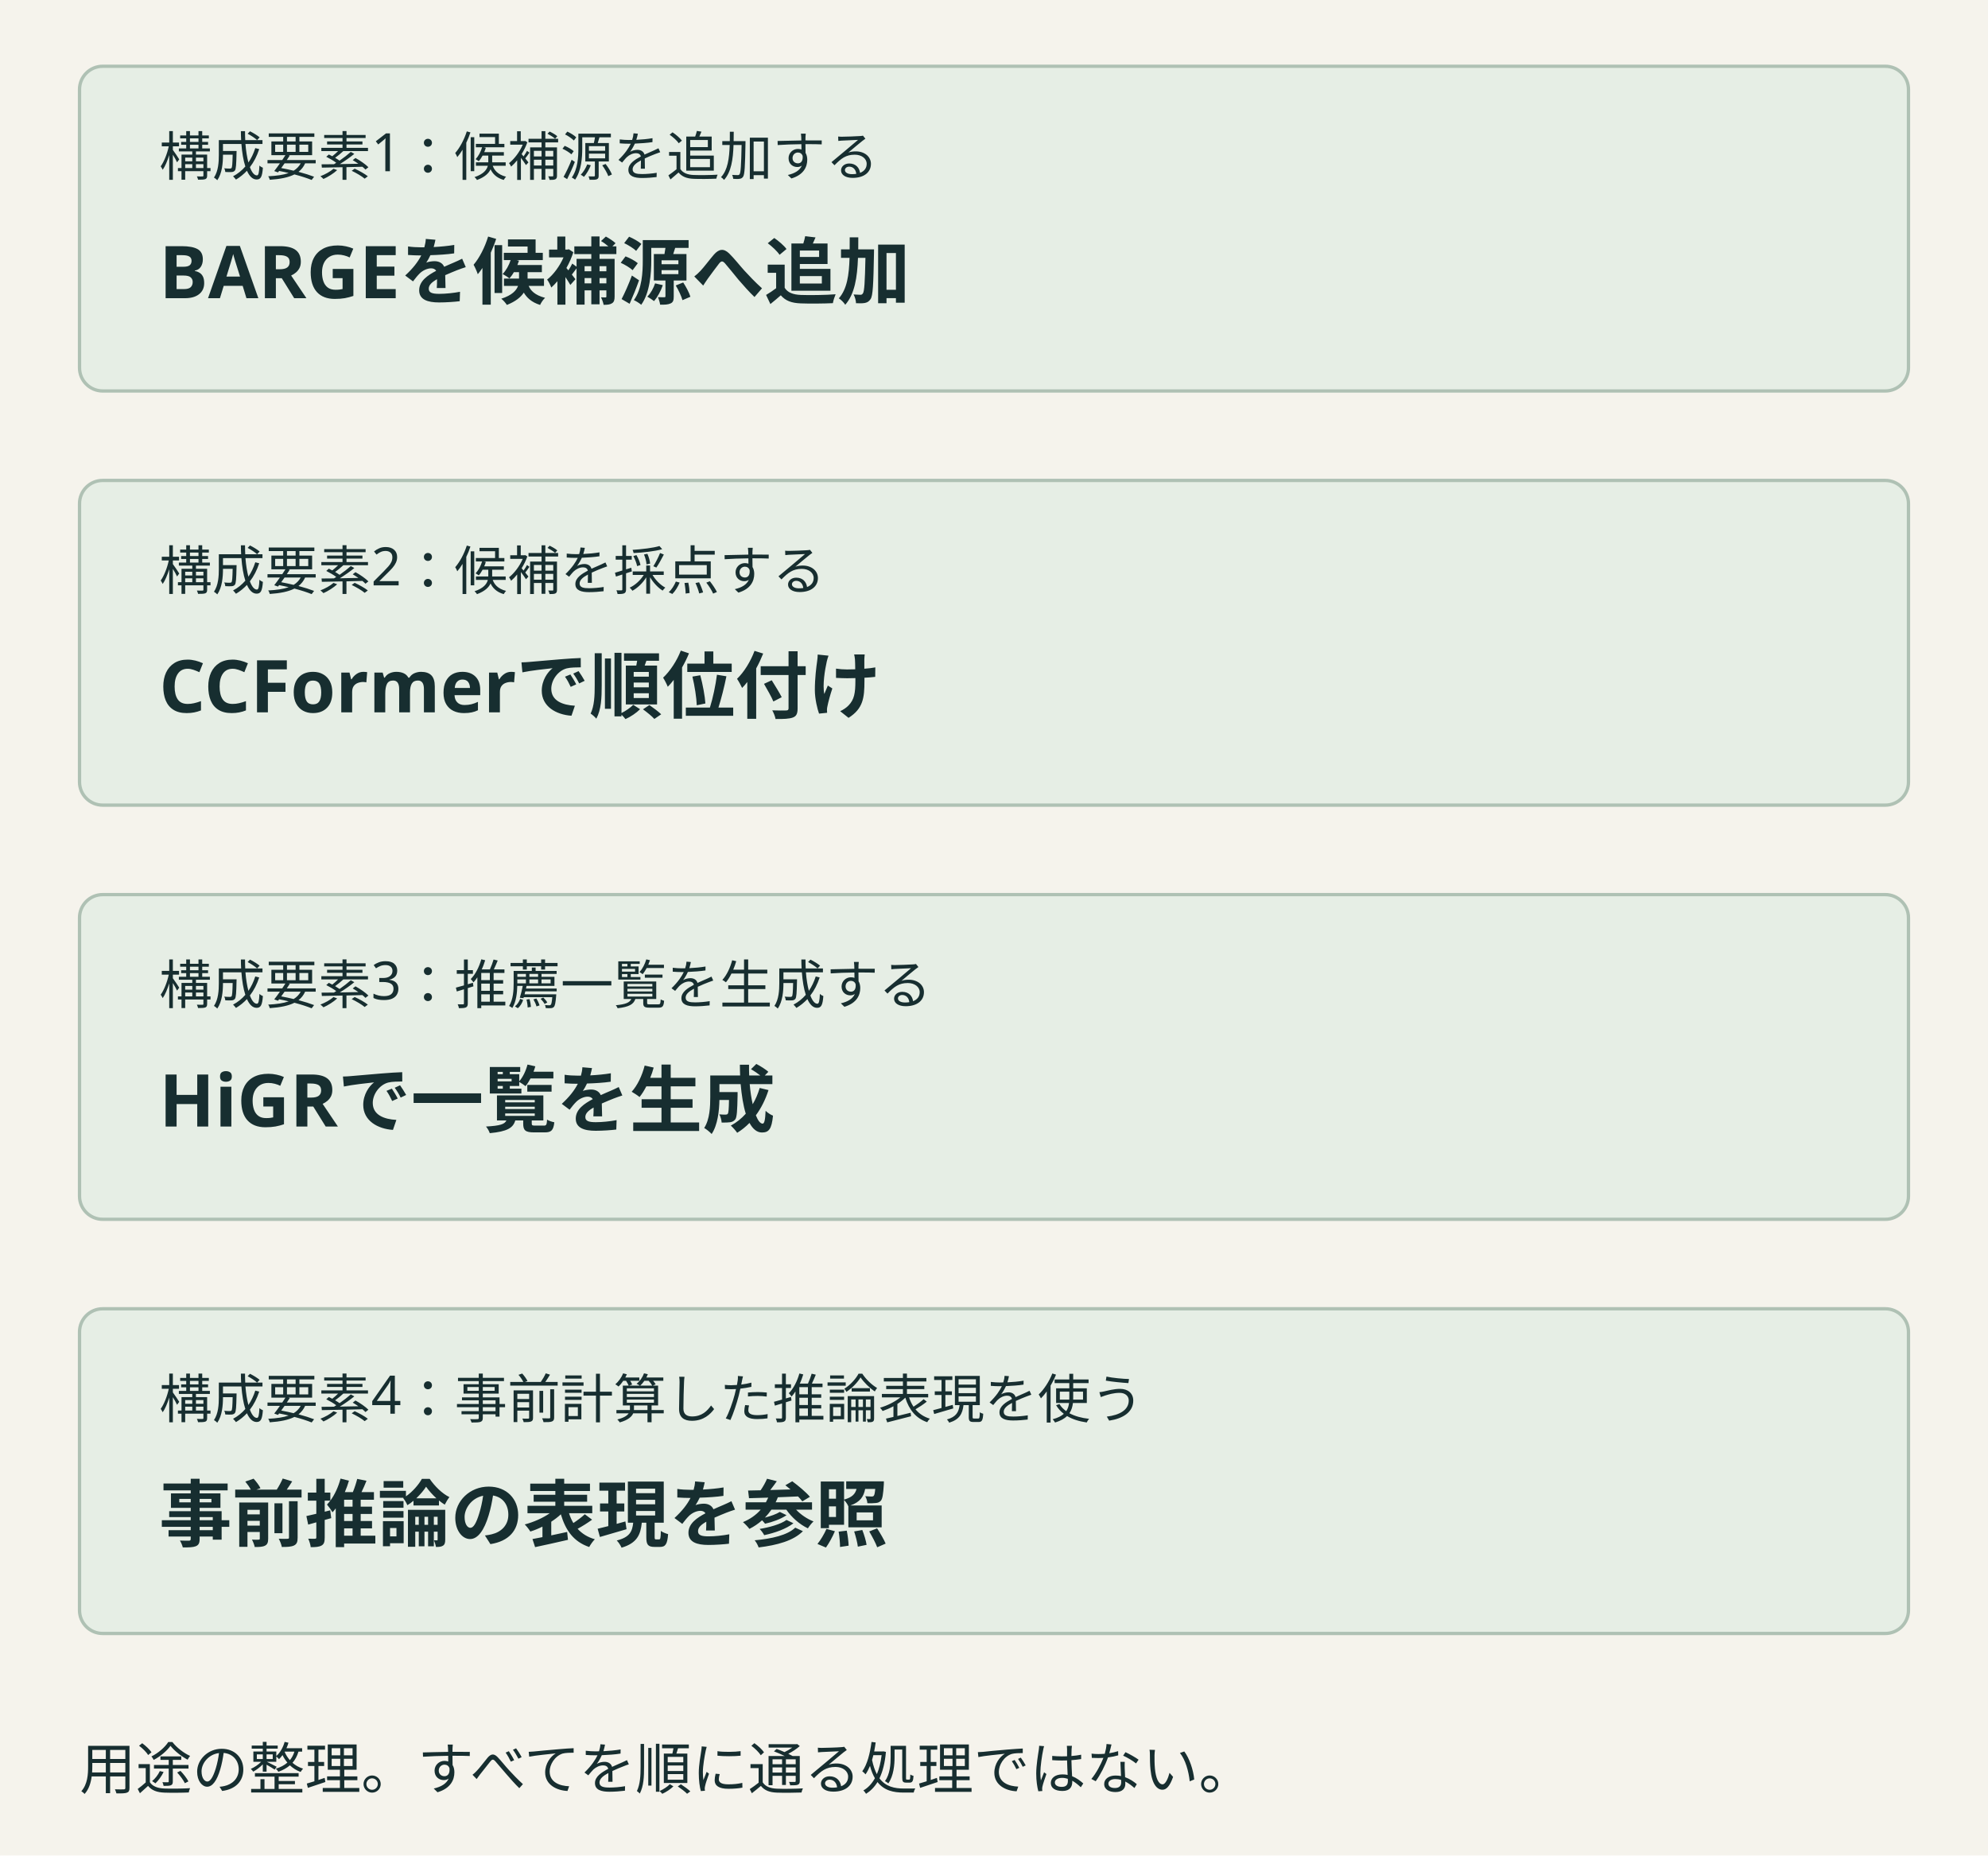
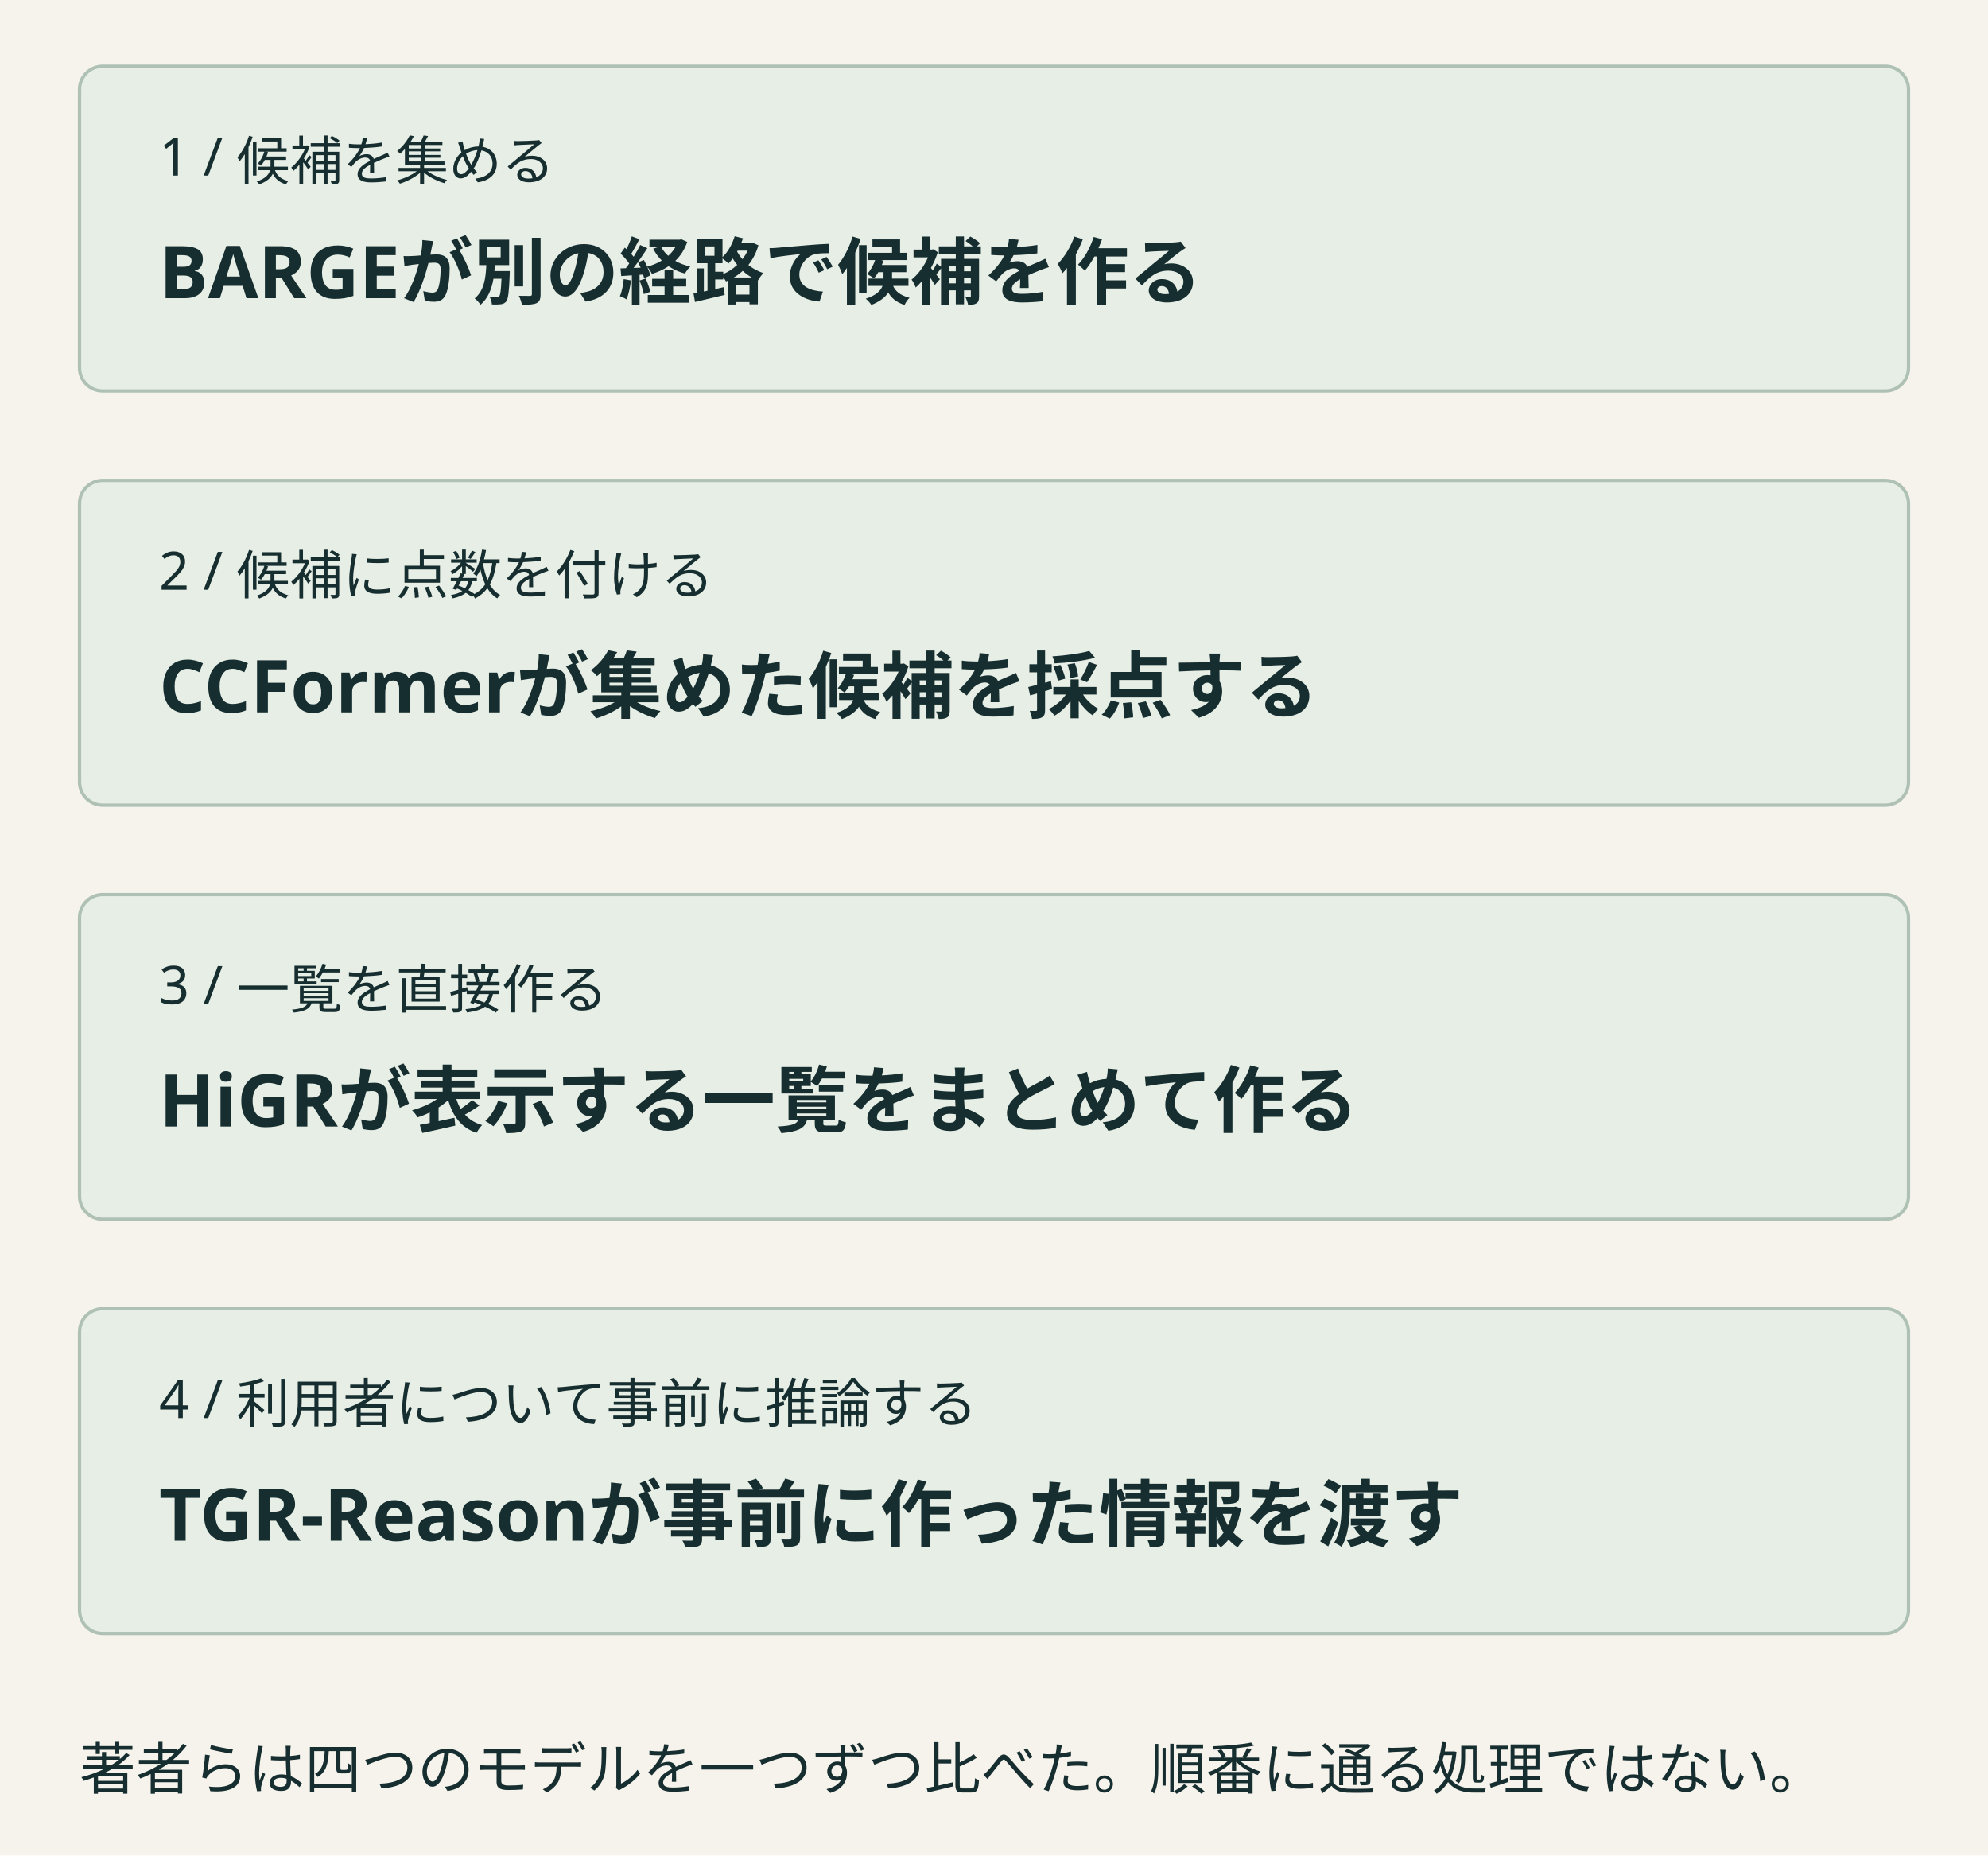
<svg xmlns="http://www.w3.org/2000/svg" viewBox="0 0 600 560" role="img" aria-labelledby="title">
  <rect width="600" height="560" fill="#f5f3ec" />
  <g font-family="sans-serif" fill="#172e30">
    <rect x="24" y="20" width="552" height="98" rx="7" fill="#e6eee5" stroke="#afc1b4" />
-     <text x="48" y="53" font-size="16">構成要素1：候補源を追加する</text>
-     <text x="48" y="90" font-size="22" font-weight="bold">BARGEを候補源へ追加</text>
+     <text x="48" y="53" font-size="16">1 / 候補を集める</text>
+     <text x="48" y="90" font-size="22" font-weight="bold">BARGEが別の経路で候補を作る</text>
    <rect x="24" y="145" width="552" height="98" rx="7" fill="#e6eee5" stroke="#afc1b4" />
-     <text x="48" y="178" font-size="16">構成要素2：候補を採点する</text>
-     <text x="48" y="215" font-size="22" font-weight="bold">CCFormerで順位付け</text>
+     <text x="48" y="178" font-size="16">2 / 候補に点数を付ける</text>
+     <text x="48" y="215" font-size="22" font-weight="bold">CCFormerが集めた候補を採点する</text>
    <rect x="24" y="270" width="552" height="98" rx="7" fill="#e6eee5" stroke="#afc1b4" />
-     <text x="48" y="303" font-size="16">構成要素3：推薦一覧を生成する</text>
-     <text x="48" y="340" font-size="22" font-weight="bold">HiGRで一覧を生成</text>
+     <text x="48" y="303" font-size="16">3 / 一覧を直接作る</text>
+     <text x="48" y="340" font-size="22" font-weight="bold">HiGRが表示する一覧をまとめて作る</text>
    <rect x="24" y="395" width="552" height="98" rx="7" fill="#e6eee5" stroke="#afc1b4" />
-     <text x="48" y="428" font-size="16">構成要素4：事前計算した推論表現を使う</text>
-     <text x="48" y="465" font-size="22" font-weight="bold">事前推論の表現を参照</text>
-     <text x="24" y="540" font-size="17">用途の整理。すべてを順に通る処理ではない。</text>
+     <text x="48" y="428" font-size="16">4 / 利用者について事前に推論する</text>
+     <text x="48" y="465" font-size="22" font-weight="bold">TGR-Reasonが事前に作った情報を渡す</text>
+     <text x="24" y="540" font-size="17">著者らは四つのモデルを一つずつ比べた。順番に通る処理ではない。</text>
  </g>
</svg>
